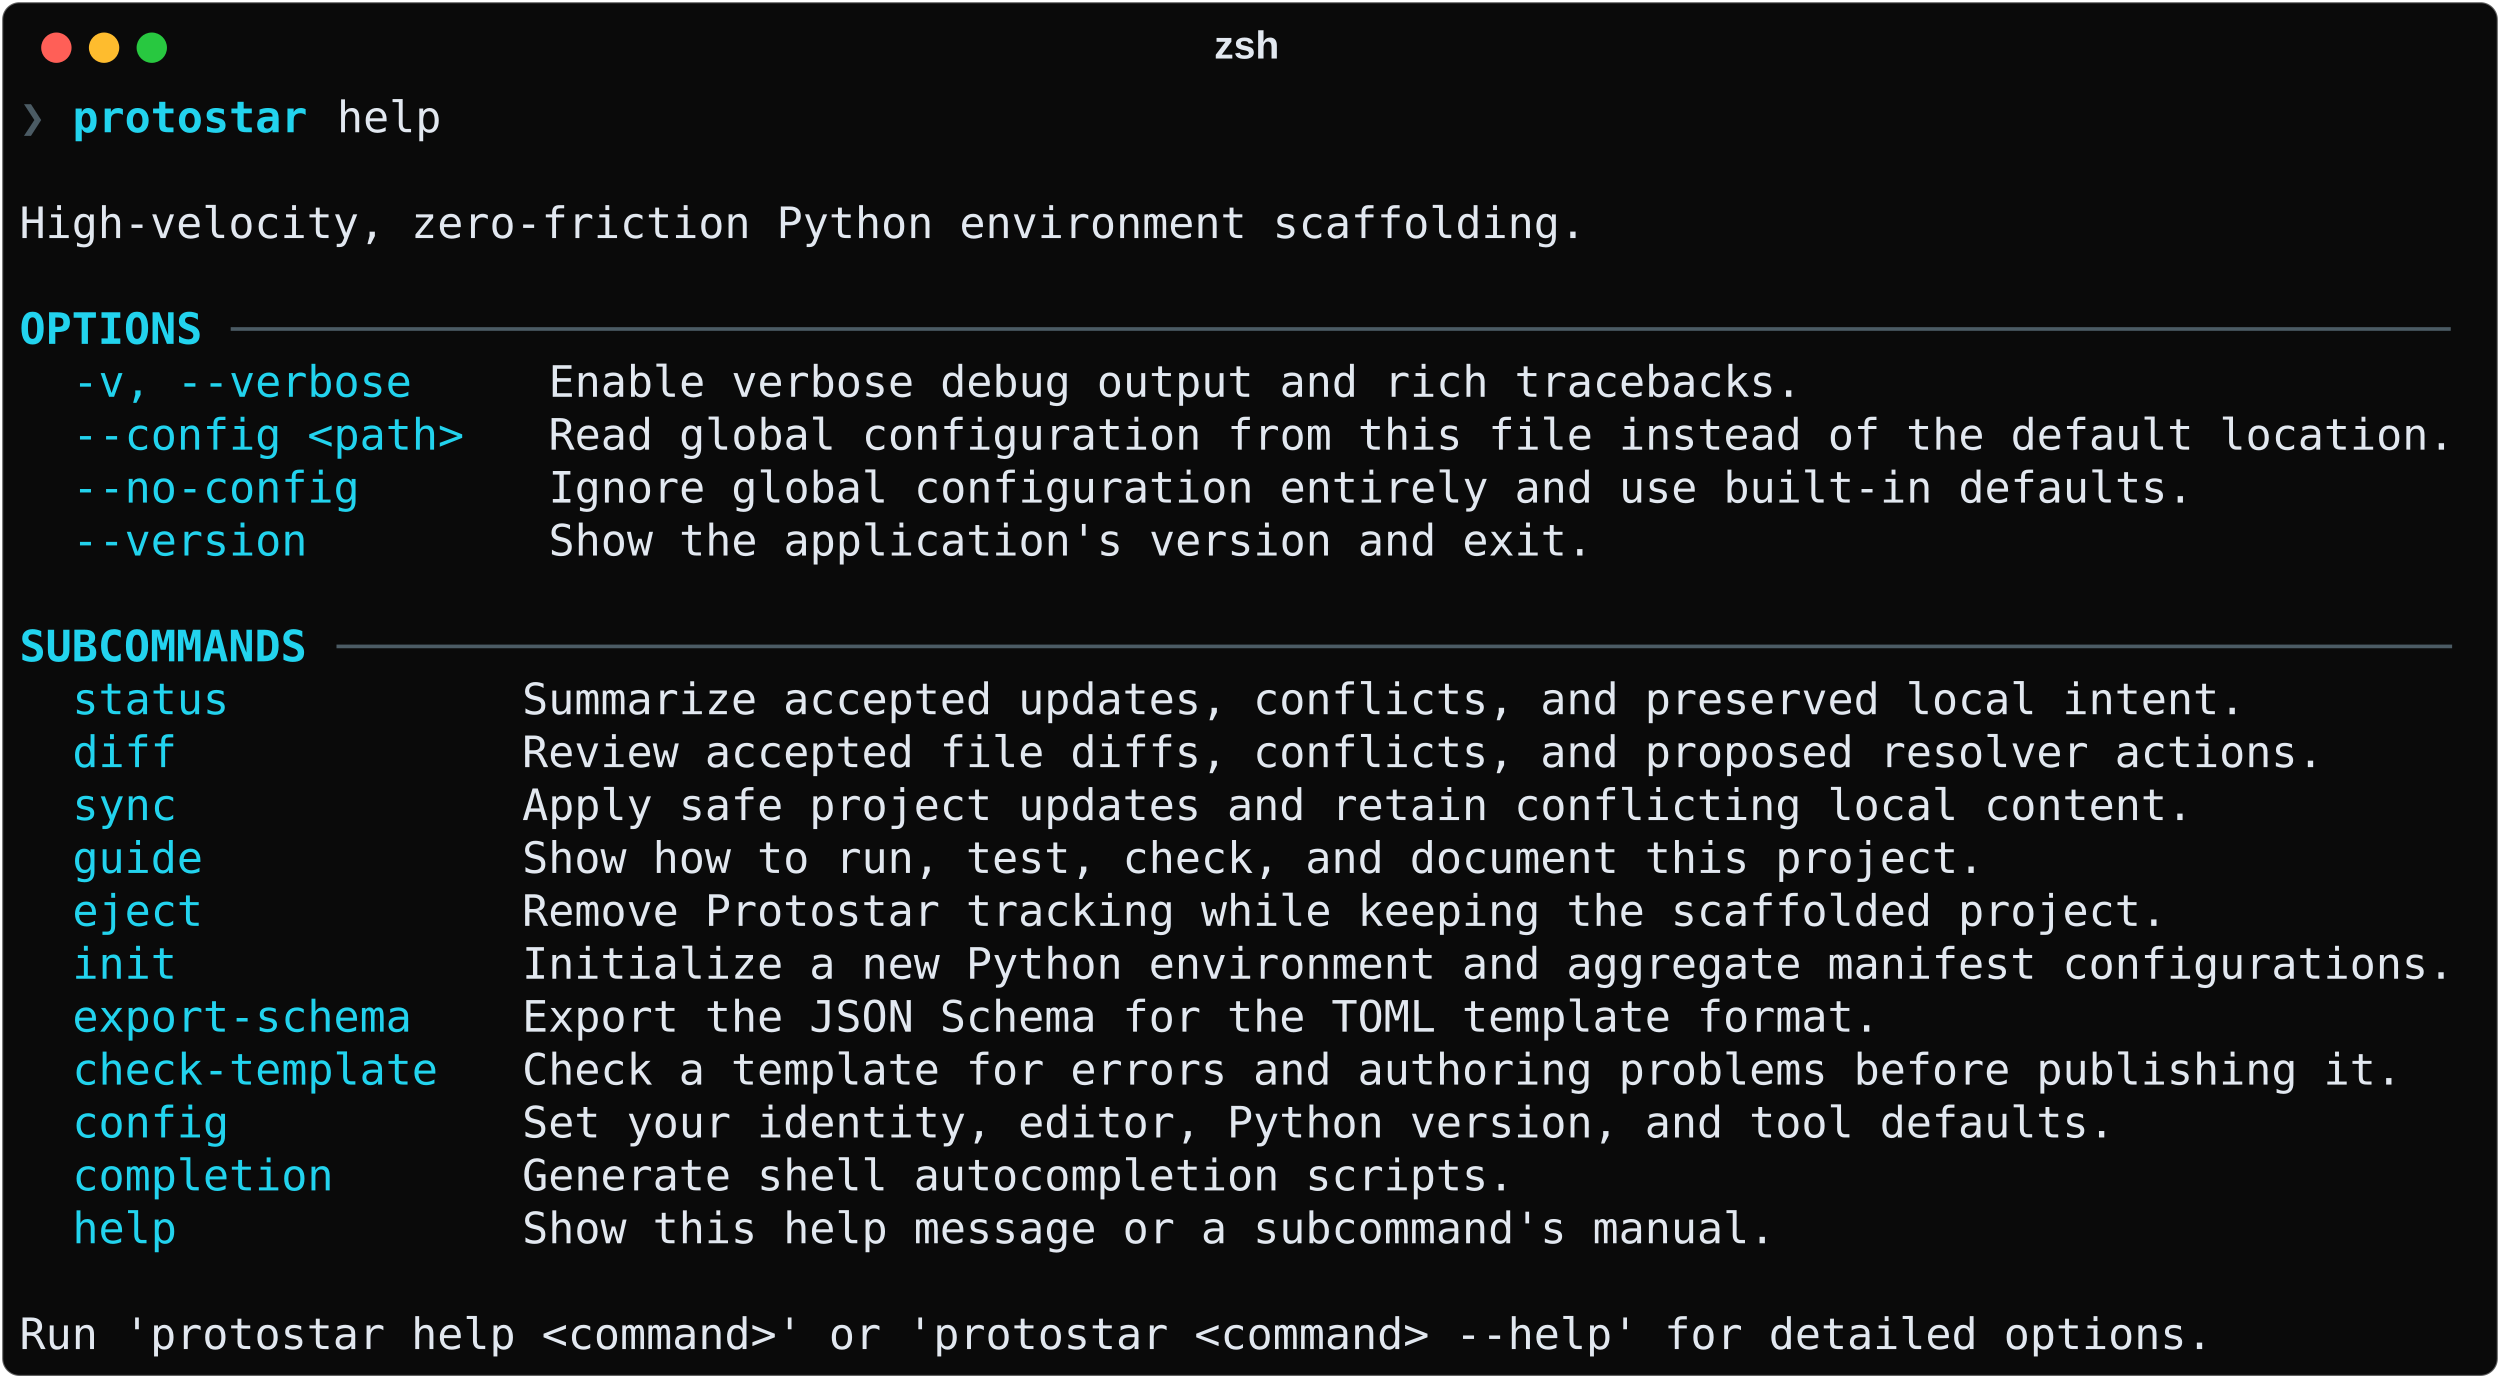
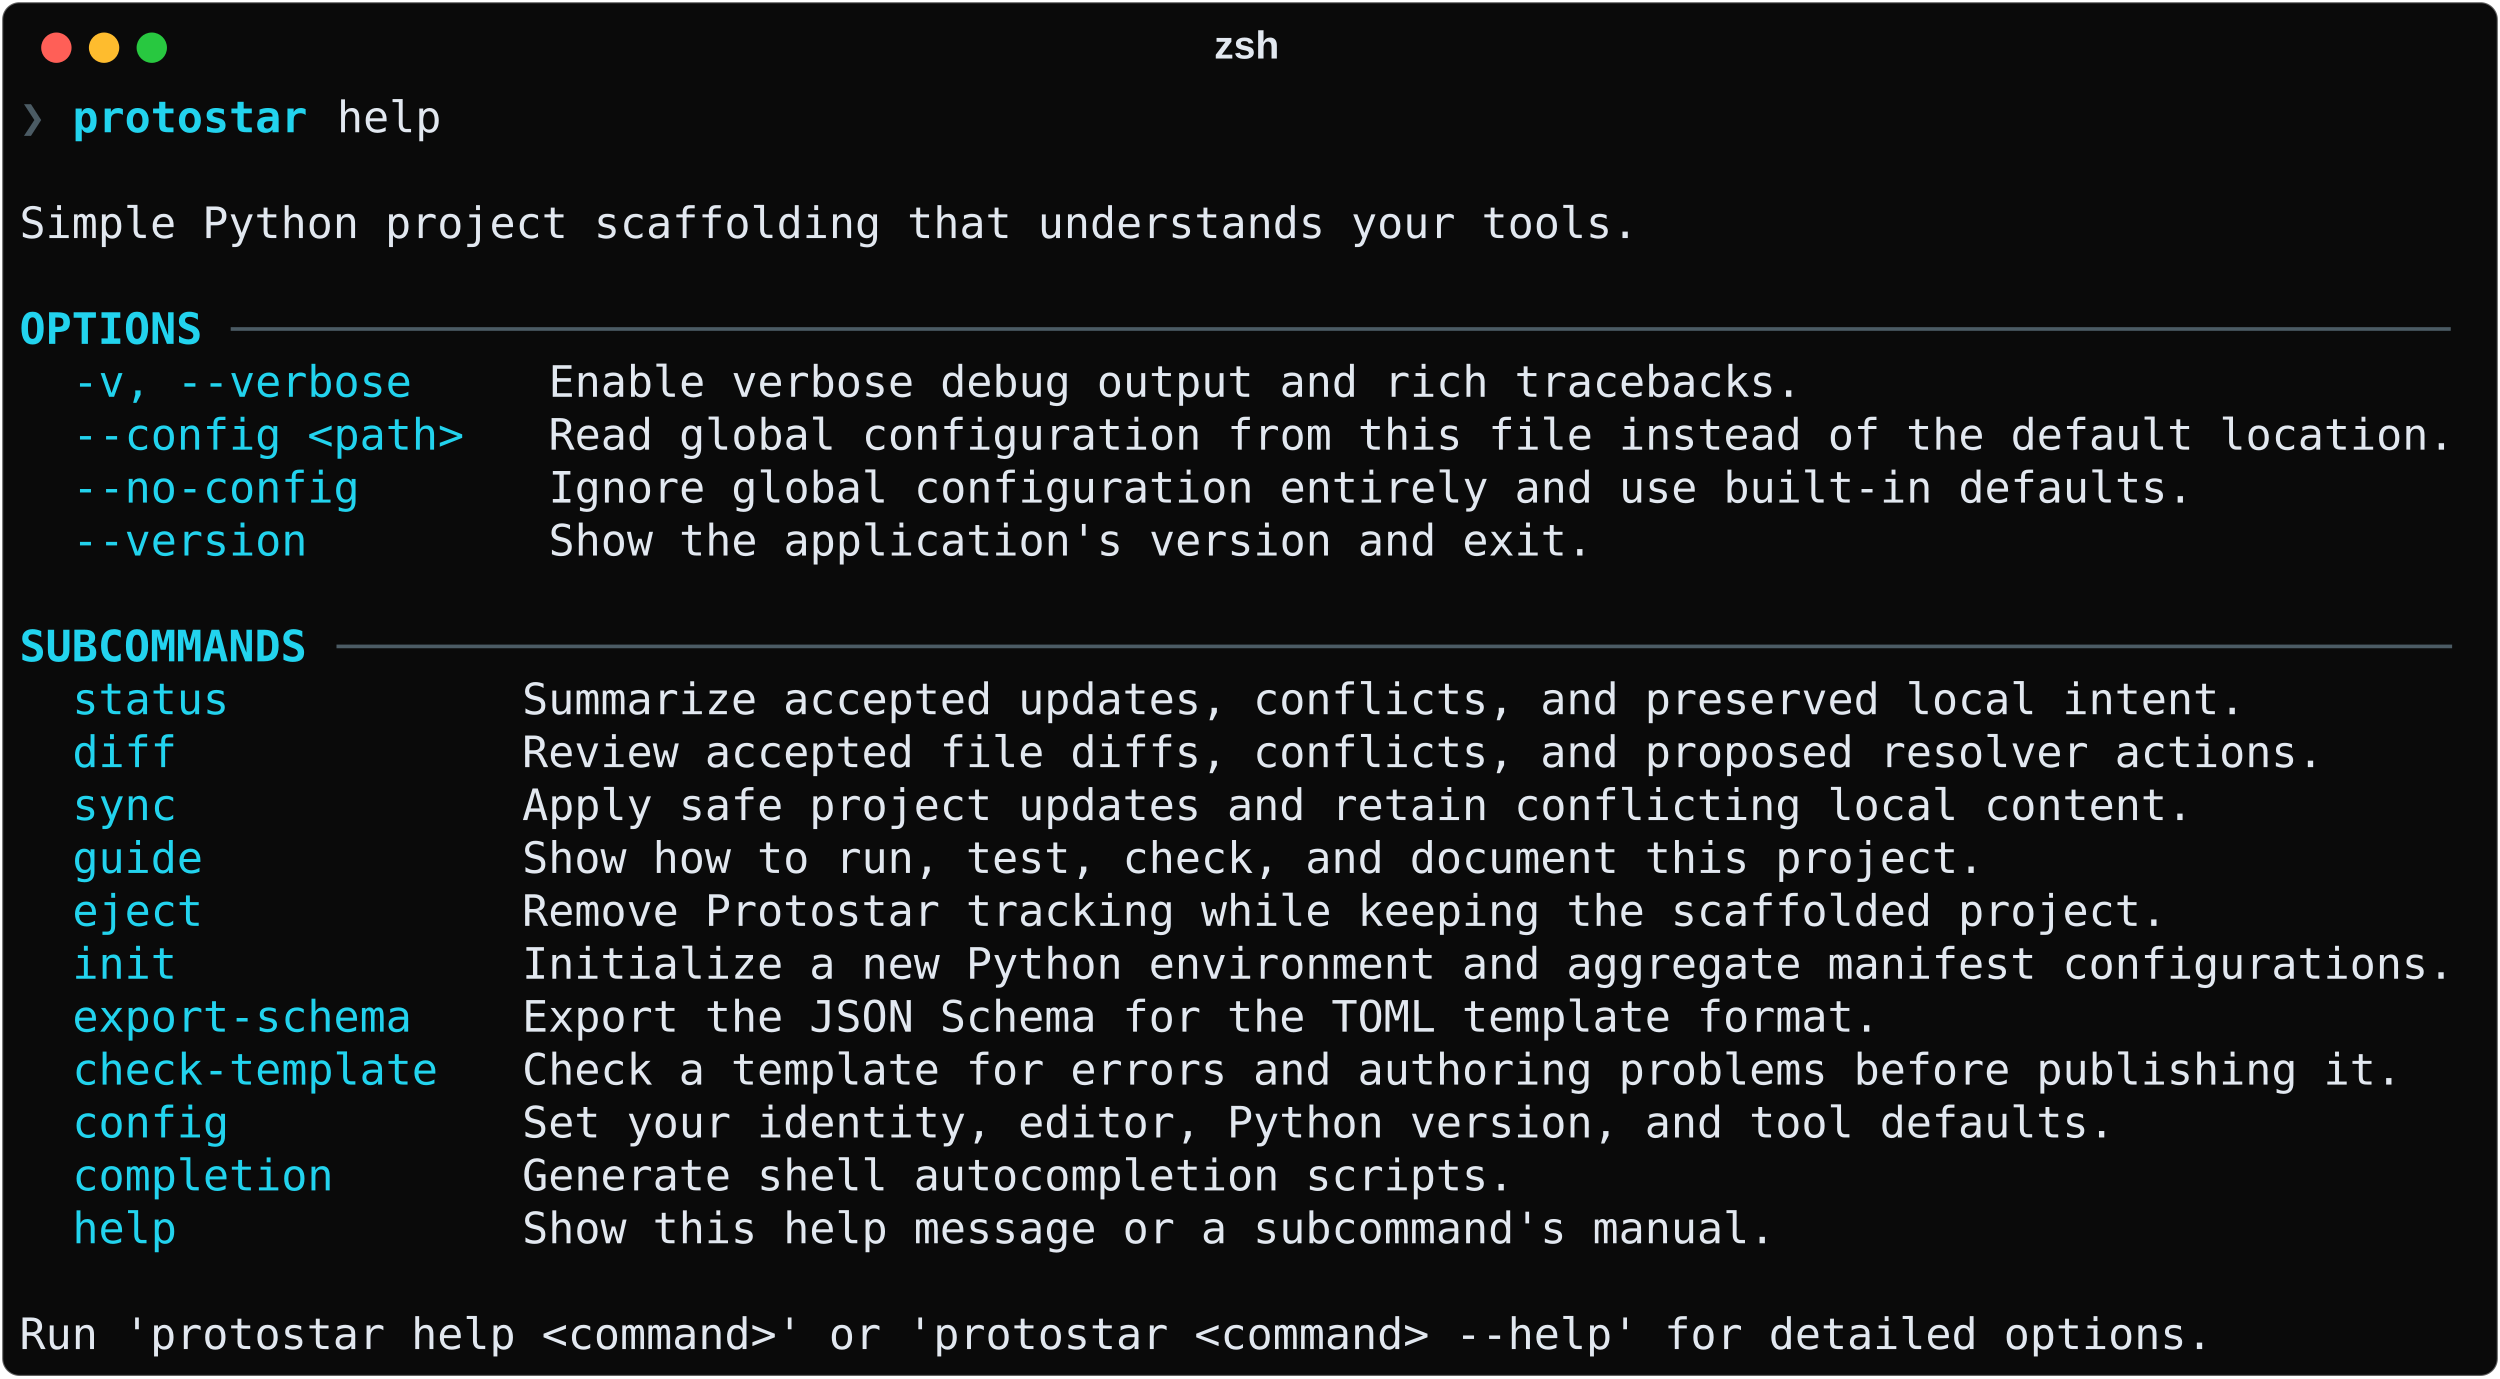
<svg xmlns="http://www.w3.org/2000/svg" class="rich-terminal" viewBox="0 0 1153 635.6">
  <style>

    @font-face {
        font-family: "Fira Code";
        src: local("FiraCode-Regular"),
                url("https://cdnjs.cloudflare.com/ajax/libs/firacode/6.2.0/woff2/FiraCode-Regular.woff2") format("woff2"),
                url("https://cdnjs.cloudflare.com/ajax/libs/firacode/6.2.0/woff/FiraCode-Regular.woff") format("woff");
        font-style: normal;
        font-weight: 400;
    }
    @font-face {
        font-family: "Fira Code";
        src: local("FiraCode-Bold"),
                url("https://cdnjs.cloudflare.com/ajax/libs/firacode/6.2.0/woff2/FiraCode-Bold.woff2") format("woff2"),
                url("https://cdnjs.cloudflare.com/ajax/libs/firacode/6.2.0/woff/FiraCode-Bold.woff") format("woff");
        font-style: bold;
        font-weight: 700;
    }

    .cli_help-matrix {
        font-family: Fira Code, monospace;
        font-size: 20px;
        line-height: 24.4px;
        font-variant-east-asian: full-width;
    }

    .cli_help-title {
        font-size: 18px;
        font-weight: bold;
        font-family: arial;
    }

    .cli_help-r1 { fill: #4b5b64 }
.cli_help-r2 { fill: #22d3ee;font-weight: bold }
.cli_help-r3 { fill: #e2e8f0 }
.cli_help-r4 { fill: #22d3ee }
    </style>
  <defs>
    <clipPath id="cli_help-clip-terminal">
      <rect x="0" y="0" width="1133.6" height="584.6" />
    </clipPath>
    <clipPath id="cli_help-line-0">
      <rect x="0" y="1.5" width="1134.6" height="24.65" />
    </clipPath>
    <clipPath id="cli_help-line-1">
      <rect x="0" y="25.9" width="1134.6" height="24.65" />
    </clipPath>
    <clipPath id="cli_help-line-2">
      <rect x="0" y="50.3" width="1134.6" height="24.65" />
    </clipPath>
    <clipPath id="cli_help-line-3">
      <rect x="0" y="74.7" width="1134.6" height="24.65" />
    </clipPath>
    <clipPath id="cli_help-line-4">
      <rect x="0" y="99.1" width="1134.6" height="24.65" />
    </clipPath>
    <clipPath id="cli_help-line-5">
      <rect x="0" y="123.5" width="1134.6" height="24.65" />
    </clipPath>
    <clipPath id="cli_help-line-6">
      <rect x="0" y="147.9" width="1134.6" height="24.65" />
    </clipPath>
    <clipPath id="cli_help-line-7">
      <rect x="0" y="172.3" width="1134.6" height="24.65" />
    </clipPath>
    <clipPath id="cli_help-line-8">
      <rect x="0" y="196.7" width="1134.6" height="24.65" />
    </clipPath>
    <clipPath id="cli_help-line-9">
      <rect x="0" y="221.1" width="1134.6" height="24.65" />
    </clipPath>
    <clipPath id="cli_help-line-10">
      <rect x="0" y="245.5" width="1134.6" height="24.65" />
    </clipPath>
    <clipPath id="cli_help-line-11">
      <rect x="0" y="269.9" width="1134.6" height="24.65" />
    </clipPath>
    <clipPath id="cli_help-line-12">
      <rect x="0" y="294.3" width="1134.6" height="24.65" />
    </clipPath>
    <clipPath id="cli_help-line-13">
      <rect x="0" y="318.7" width="1134.6" height="24.65" />
    </clipPath>
    <clipPath id="cli_help-line-14">
      <rect x="0" y="343.1" width="1134.6" height="24.65" />
    </clipPath>
    <clipPath id="cli_help-line-15">
      <rect x="0" y="367.5" width="1134.6" height="24.65" />
    </clipPath>
    <clipPath id="cli_help-line-16">
      <rect x="0" y="391.9" width="1134.6" height="24.65" />
    </clipPath>
    <clipPath id="cli_help-line-17">
      <rect x="0" y="416.3" width="1134.6" height="24.65" />
    </clipPath>
    <clipPath id="cli_help-line-18">
      <rect x="0" y="440.7" width="1134.6" height="24.65" />
    </clipPath>
    <clipPath id="cli_help-line-19">
      <rect x="0" y="465.1" width="1134.6" height="24.65" />
    </clipPath>
    <clipPath id="cli_help-line-20">
      <rect x="0" y="489.5" width="1134.6" height="24.65" />
    </clipPath>
    <clipPath id="cli_help-line-21">
      <rect x="0" y="513.9" width="1134.6" height="24.65" />
    </clipPath>
    <clipPath id="cli_help-line-22">
      <rect x="0" y="538.3" width="1134.6" height="24.65" />
    </clipPath>
  </defs>
  <rect fill="#0a0a0a" stroke="rgba(255,255,255,0.35)" stroke-width="1" x="1" y="1" width="1151" height="633.6" rx="8" />
  <text class="cli_help-title" fill="#e2e8f0" text-anchor="middle" x="575" y="27">zsh</text>
  <g transform="translate(26,22)">
    <circle cx="0" cy="0" r="7" fill="#ff5f57" />
    <circle cx="22" cy="0" r="7" fill="#febc2e" />
    <circle cx="44" cy="0" r="7" fill="#28c840" />
  </g>
  <g transform="translate(9, 41)" clip-path="url(#cli_help-clip-terminal)">
    <g class="cli_help-matrix">
      <text class="cli_help-r1" x="0" y="20" textLength="24.4" clip-path="url(#cli_help-line-0)">❯ </text>
      <text class="cli_help-r2" x="24.4" y="20" textLength="122" clip-path="url(#cli_help-line-0)">protostar </text>
      <text class="cli_help-r3" x="146.4" y="20" textLength="48.8" clip-path="url(#cli_help-line-0)">help</text>
      <text class="cli_help-r3" x="1134.6" y="20" textLength="12.2" clip-path="url(#cli_help-line-0)">
</text>
      <text class="cli_help-r3" x="1134.6" y="44.4" textLength="12.2" clip-path="url(#cli_help-line-1)">
</text>
-       <text class="cli_help-r3" x="0" y="68.8" textLength="732" clip-path="url(#cli_help-line-2)">High-velocity, zero-friction Python environment scaffolding.</text>
+       <text class="cli_help-r3" x="0" y="68.8" textLength="756.4" clip-path="url(#cli_help-line-2)">Simple Python project scaffolding that understands your tools.</text>
      <text class="cli_help-r3" x="1134.6" y="68.8" textLength="12.2" clip-path="url(#cli_help-line-2)">
</text>
      <text class="cli_help-r3" x="1134.6" y="93.2" textLength="12.2" clip-path="url(#cli_help-line-3)">
</text>
      <text class="cli_help-r2" x="0" y="117.6" textLength="85.4" clip-path="url(#cli_help-line-4)">OPTIONS</text>
      <text class="cli_help-r1" x="97.6" y="117.6" textLength="1037" clip-path="url(#cli_help-line-4)">─────────────────────────────────────────────────────────────────────────────────────</text>
      <text class="cli_help-r3" x="1134.6" y="117.6" textLength="12.2" clip-path="url(#cli_help-line-4)">
</text>
      <text class="cli_help-r4" x="24.4" y="142" textLength="183" clip-path="url(#cli_help-line-5)">-v, --verbose  </text>
      <text class="cli_help-r3" x="244" y="142" textLength="890.6" clip-path="url(#cli_help-line-5)">Enable verbose debug output and rich tracebacks.                         </text>
      <text class="cli_help-r3" x="1134.6" y="142" textLength="12.2" clip-path="url(#cli_help-line-5)">
</text>
      <text class="cli_help-r4" x="24.4" y="166.4" textLength="183" clip-path="url(#cli_help-line-6)">--config &lt;path&gt;</text>
      <text class="cli_help-r3" x="244" y="166.4" textLength="890.6" clip-path="url(#cli_help-line-6)">Read global configuration from this file instead of the default location.</text>
      <text class="cli_help-r3" x="1134.6" y="166.4" textLength="12.2" clip-path="url(#cli_help-line-6)">
</text>
      <text class="cli_help-r4" x="24.4" y="190.8" textLength="183" clip-path="url(#cli_help-line-7)">--no-config    </text>
      <text class="cli_help-r3" x="244" y="190.8" textLength="890.6" clip-path="url(#cli_help-line-7)">Ignore global configuration entirely and use built-in defaults.          </text>
      <text class="cli_help-r3" x="1134.6" y="190.8" textLength="12.2" clip-path="url(#cli_help-line-7)">
</text>
      <text class="cli_help-r4" x="24.4" y="215.2" textLength="183" clip-path="url(#cli_help-line-8)">--version      </text>
      <text class="cli_help-r3" x="244" y="215.2" textLength="890.6" clip-path="url(#cli_help-line-8)">Show the application's version and exit.                                 </text>
      <text class="cli_help-r3" x="1134.6" y="215.2" textLength="12.2" clip-path="url(#cli_help-line-8)">
</text>
      <text class="cli_help-r3" x="1134.6" y="239.6" textLength="12.2" clip-path="url(#cli_help-line-9)">
</text>
      <text class="cli_help-r2" x="0" y="264" textLength="134.2" clip-path="url(#cli_help-line-10)">SUBCOMMANDS</text>
      <text class="cli_help-r1" x="146.4" y="264" textLength="988.2" clip-path="url(#cli_help-line-10)">─────────────────────────────────────────────────────────────────────────────────</text>
      <text class="cli_help-r3" x="1134.6" y="264" textLength="12.2" clip-path="url(#cli_help-line-10)">
</text>
      <text class="cli_help-r4" x="24.4" y="288.4" textLength="170.8" clip-path="url(#cli_help-line-11)">status        </text>
      <text class="cli_help-r3" x="231.8" y="288.4" textLength="902.8" clip-path="url(#cli_help-line-11)">Summarize accepted updates, conflicts, and preserved local intent.        </text>
      <text class="cli_help-r3" x="1134.6" y="288.4" textLength="12.2" clip-path="url(#cli_help-line-11)">
</text>
      <text class="cli_help-r4" x="24.4" y="312.8" textLength="170.8" clip-path="url(#cli_help-line-12)">diff          </text>
      <text class="cli_help-r3" x="231.8" y="312.8" textLength="902.8" clip-path="url(#cli_help-line-12)">Review accepted file diffs, conflicts, and proposed resolver actions.     </text>
      <text class="cli_help-r3" x="1134.6" y="312.8" textLength="12.2" clip-path="url(#cli_help-line-12)">
</text>
      <text class="cli_help-r4" x="24.4" y="337.2" textLength="170.8" clip-path="url(#cli_help-line-13)">sync          </text>
      <text class="cli_help-r3" x="231.8" y="337.2" textLength="902.8" clip-path="url(#cli_help-line-13)">Apply safe project updates and retain conflicting local content.          </text>
      <text class="cli_help-r3" x="1134.6" y="337.2" textLength="12.2" clip-path="url(#cli_help-line-13)">
</text>
      <text class="cli_help-r4" x="24.4" y="361.6" textLength="170.8" clip-path="url(#cli_help-line-14)">guide         </text>
      <text class="cli_help-r3" x="231.8" y="361.6" textLength="902.8" clip-path="url(#cli_help-line-14)">Show how to run, test, check, and document this project.                  </text>
      <text class="cli_help-r3" x="1134.6" y="361.6" textLength="12.2" clip-path="url(#cli_help-line-14)">
</text>
      <text class="cli_help-r4" x="24.4" y="386" textLength="170.8" clip-path="url(#cli_help-line-15)">eject         </text>
      <text class="cli_help-r3" x="231.8" y="386" textLength="902.8" clip-path="url(#cli_help-line-15)">Remove Protostar tracking while keeping the scaffolded project.           </text>
      <text class="cli_help-r3" x="1134.6" y="386" textLength="12.2" clip-path="url(#cli_help-line-15)">
</text>
      <text class="cli_help-r4" x="24.4" y="410.4" textLength="170.8" clip-path="url(#cli_help-line-16)">init          </text>
      <text class="cli_help-r3" x="231.8" y="410.4" textLength="902.8" clip-path="url(#cli_help-line-16)">Initialize a new Python environment and aggregate manifest configurations.</text>
      <text class="cli_help-r3" x="1134.6" y="410.4" textLength="12.2" clip-path="url(#cli_help-line-16)">
</text>
      <text class="cli_help-r4" x="24.4" y="434.8" textLength="170.8" clip-path="url(#cli_help-line-17)">export-schema </text>
      <text class="cli_help-r3" x="231.8" y="434.8" textLength="902.8" clip-path="url(#cli_help-line-17)">Export the JSON Schema for the TOML template format.                      </text>
      <text class="cli_help-r3" x="1134.6" y="434.8" textLength="12.2" clip-path="url(#cli_help-line-17)">
</text>
      <text class="cli_help-r4" x="24.4" y="459.2" textLength="170.8" clip-path="url(#cli_help-line-18)">check-template</text>
      <text class="cli_help-r3" x="231.8" y="459.2" textLength="902.8" clip-path="url(#cli_help-line-18)">Check a template for errors and authoring problems before publishing it.  </text>
      <text class="cli_help-r3" x="1134.6" y="459.2" textLength="12.2" clip-path="url(#cli_help-line-18)">
</text>
      <text class="cli_help-r4" x="24.4" y="483.6" textLength="170.8" clip-path="url(#cli_help-line-19)">config        </text>
      <text class="cli_help-r3" x="231.8" y="483.6" textLength="902.8" clip-path="url(#cli_help-line-19)">Set your identity, editor, Python version, and tool defaults.             </text>
      <text class="cli_help-r3" x="1134.6" y="483.6" textLength="12.2" clip-path="url(#cli_help-line-19)">
</text>
      <text class="cli_help-r4" x="24.4" y="508" textLength="170.8" clip-path="url(#cli_help-line-20)">completion    </text>
      <text class="cli_help-r3" x="231.8" y="508" textLength="902.8" clip-path="url(#cli_help-line-20)">Generate shell autocompletion scripts.                                    </text>
      <text class="cli_help-r3" x="1134.6" y="508" textLength="12.2" clip-path="url(#cli_help-line-20)">
</text>
      <text class="cli_help-r4" x="24.4" y="532.4" textLength="170.8" clip-path="url(#cli_help-line-21)">help          </text>
      <text class="cli_help-r3" x="231.8" y="532.4" textLength="902.8" clip-path="url(#cli_help-line-21)">Show this help message or a subcommand's manual.                          </text>
      <text class="cli_help-r3" x="1134.6" y="532.4" textLength="12.2" clip-path="url(#cli_help-line-21)">
</text>
      <text class="cli_help-r3" x="1134.6" y="556.8" textLength="12.2" clip-path="url(#cli_help-line-22)">
</text>
      <text class="cli_help-r3" x="0" y="581.2" textLength="1024.8" clip-path="url(#cli_help-line-23)">Run 'protostar help &lt;command&gt;' or 'protostar &lt;command&gt; --help' for detailed options.</text>
      <text class="cli_help-r3" x="1134.6" y="581.2" textLength="12.2" clip-path="url(#cli_help-line-23)">
</text>
    </g>
  </g>
</svg>
